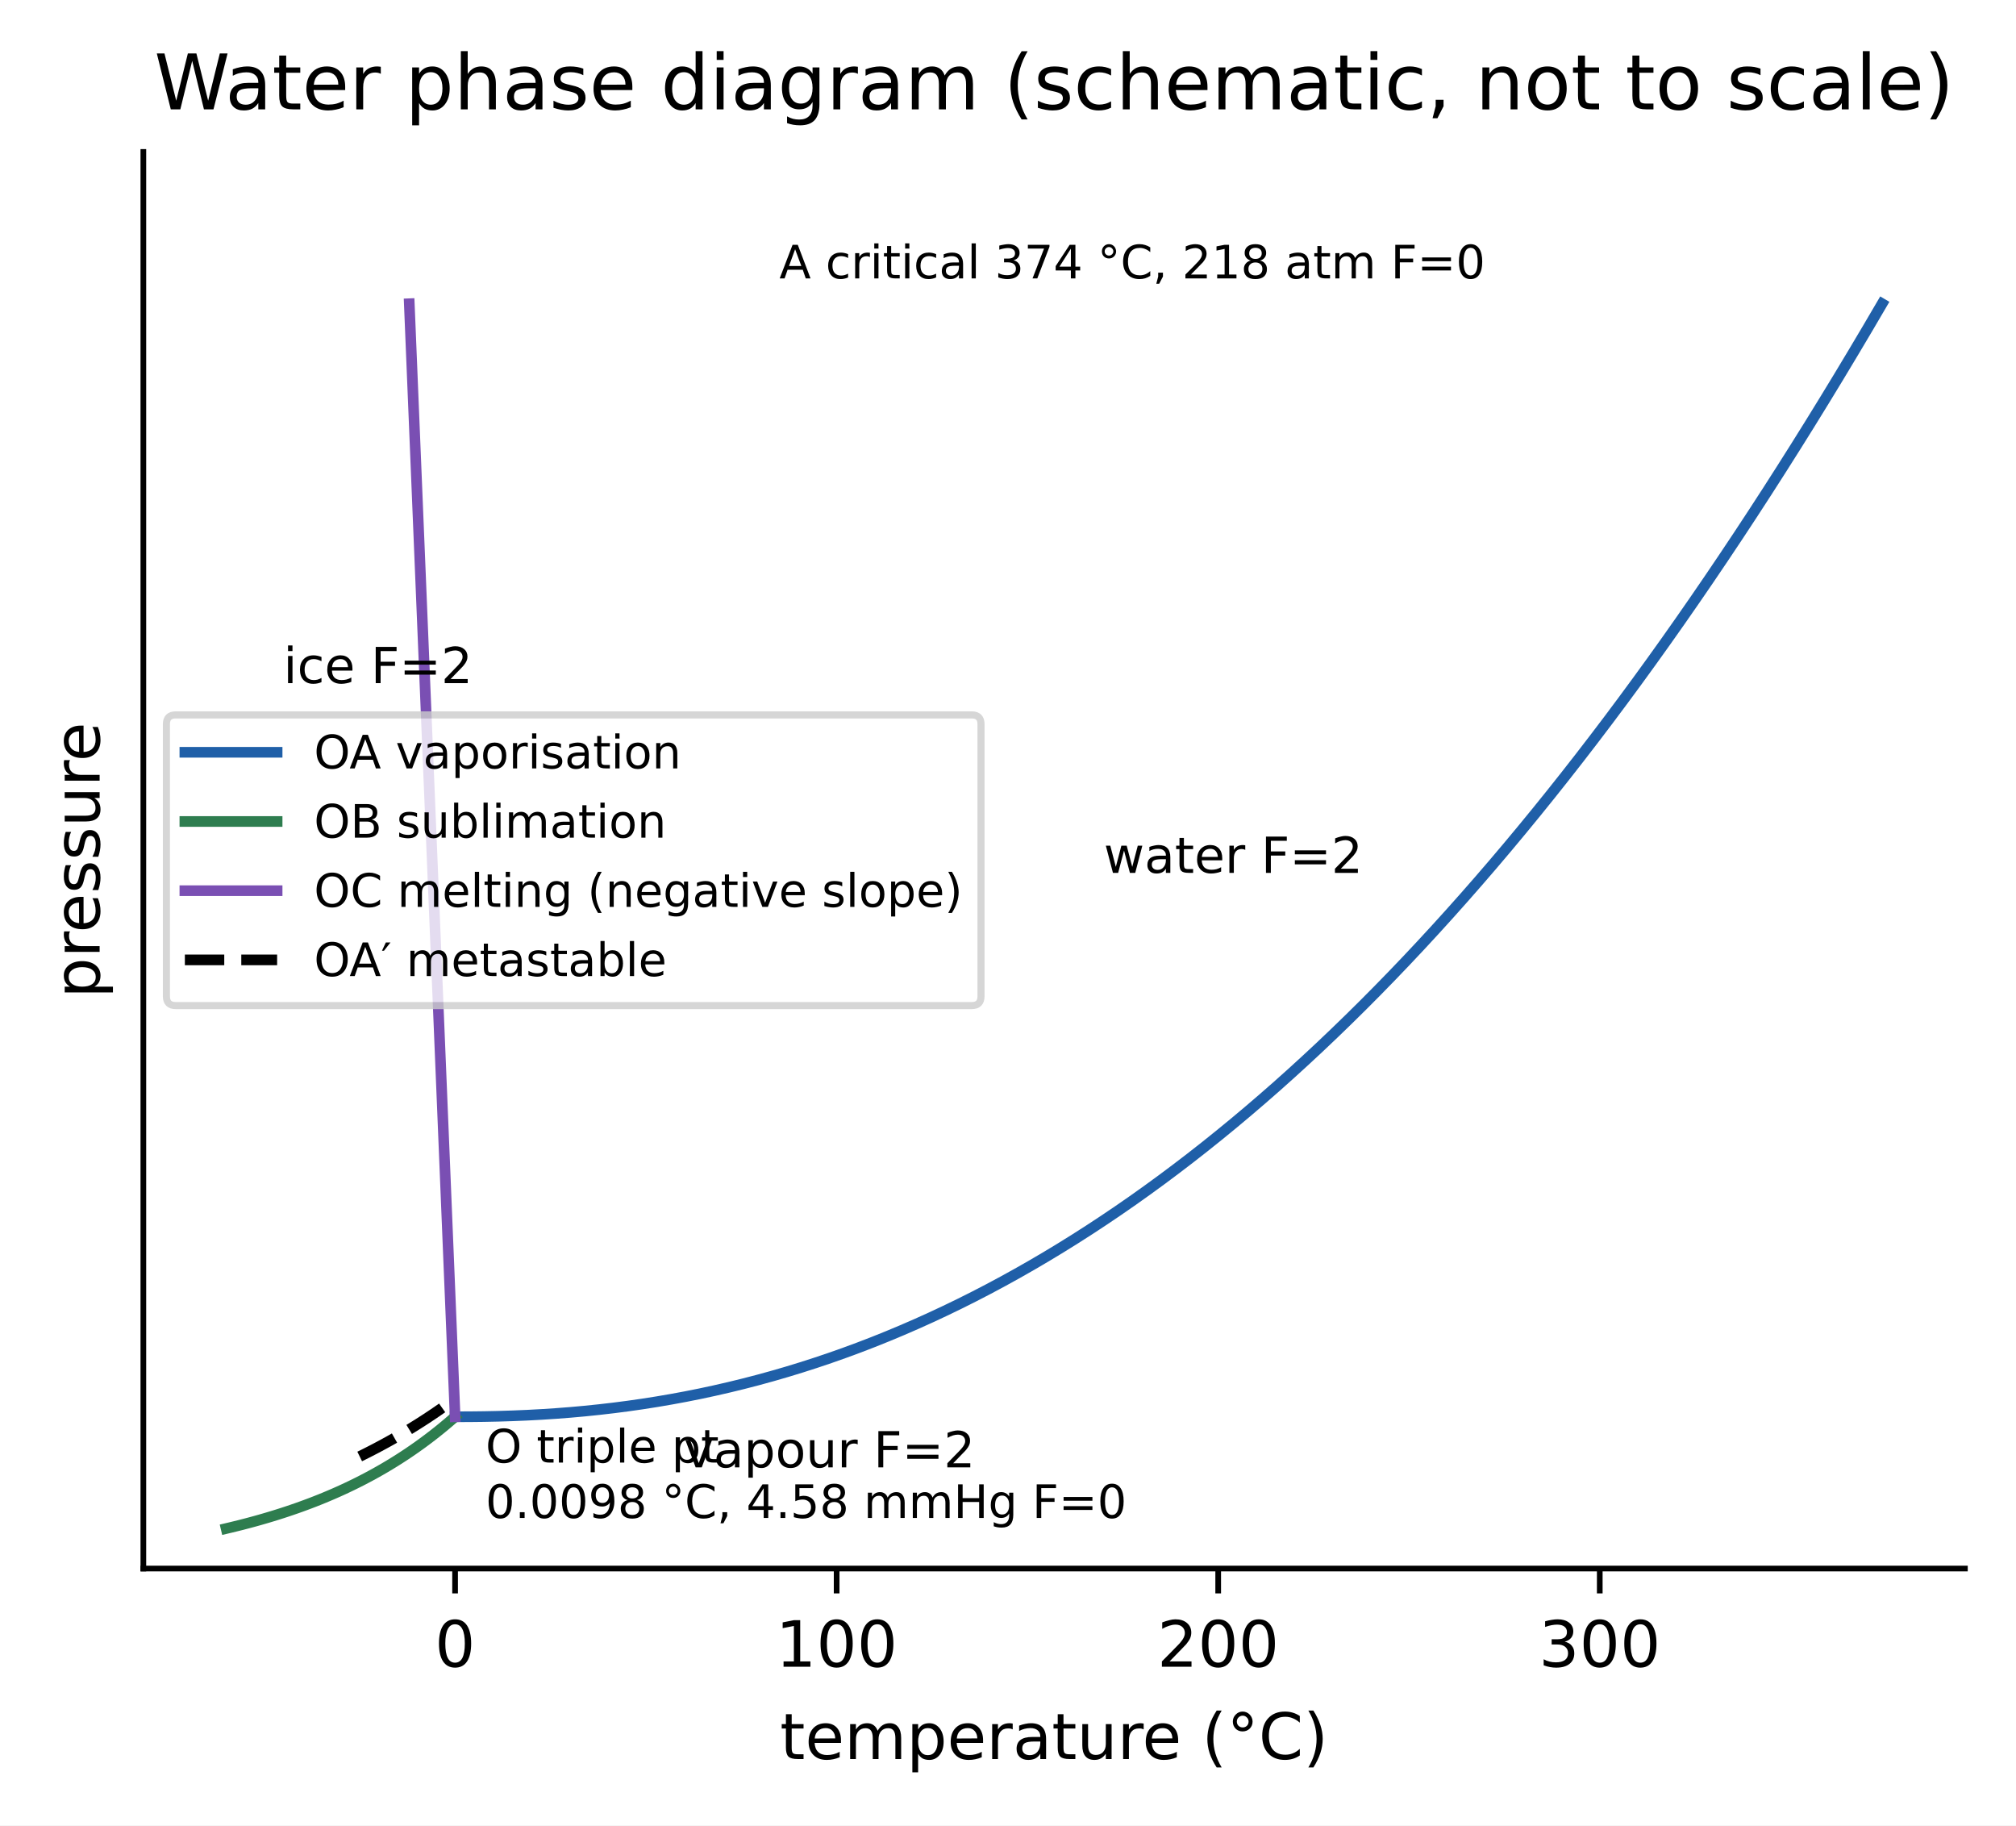
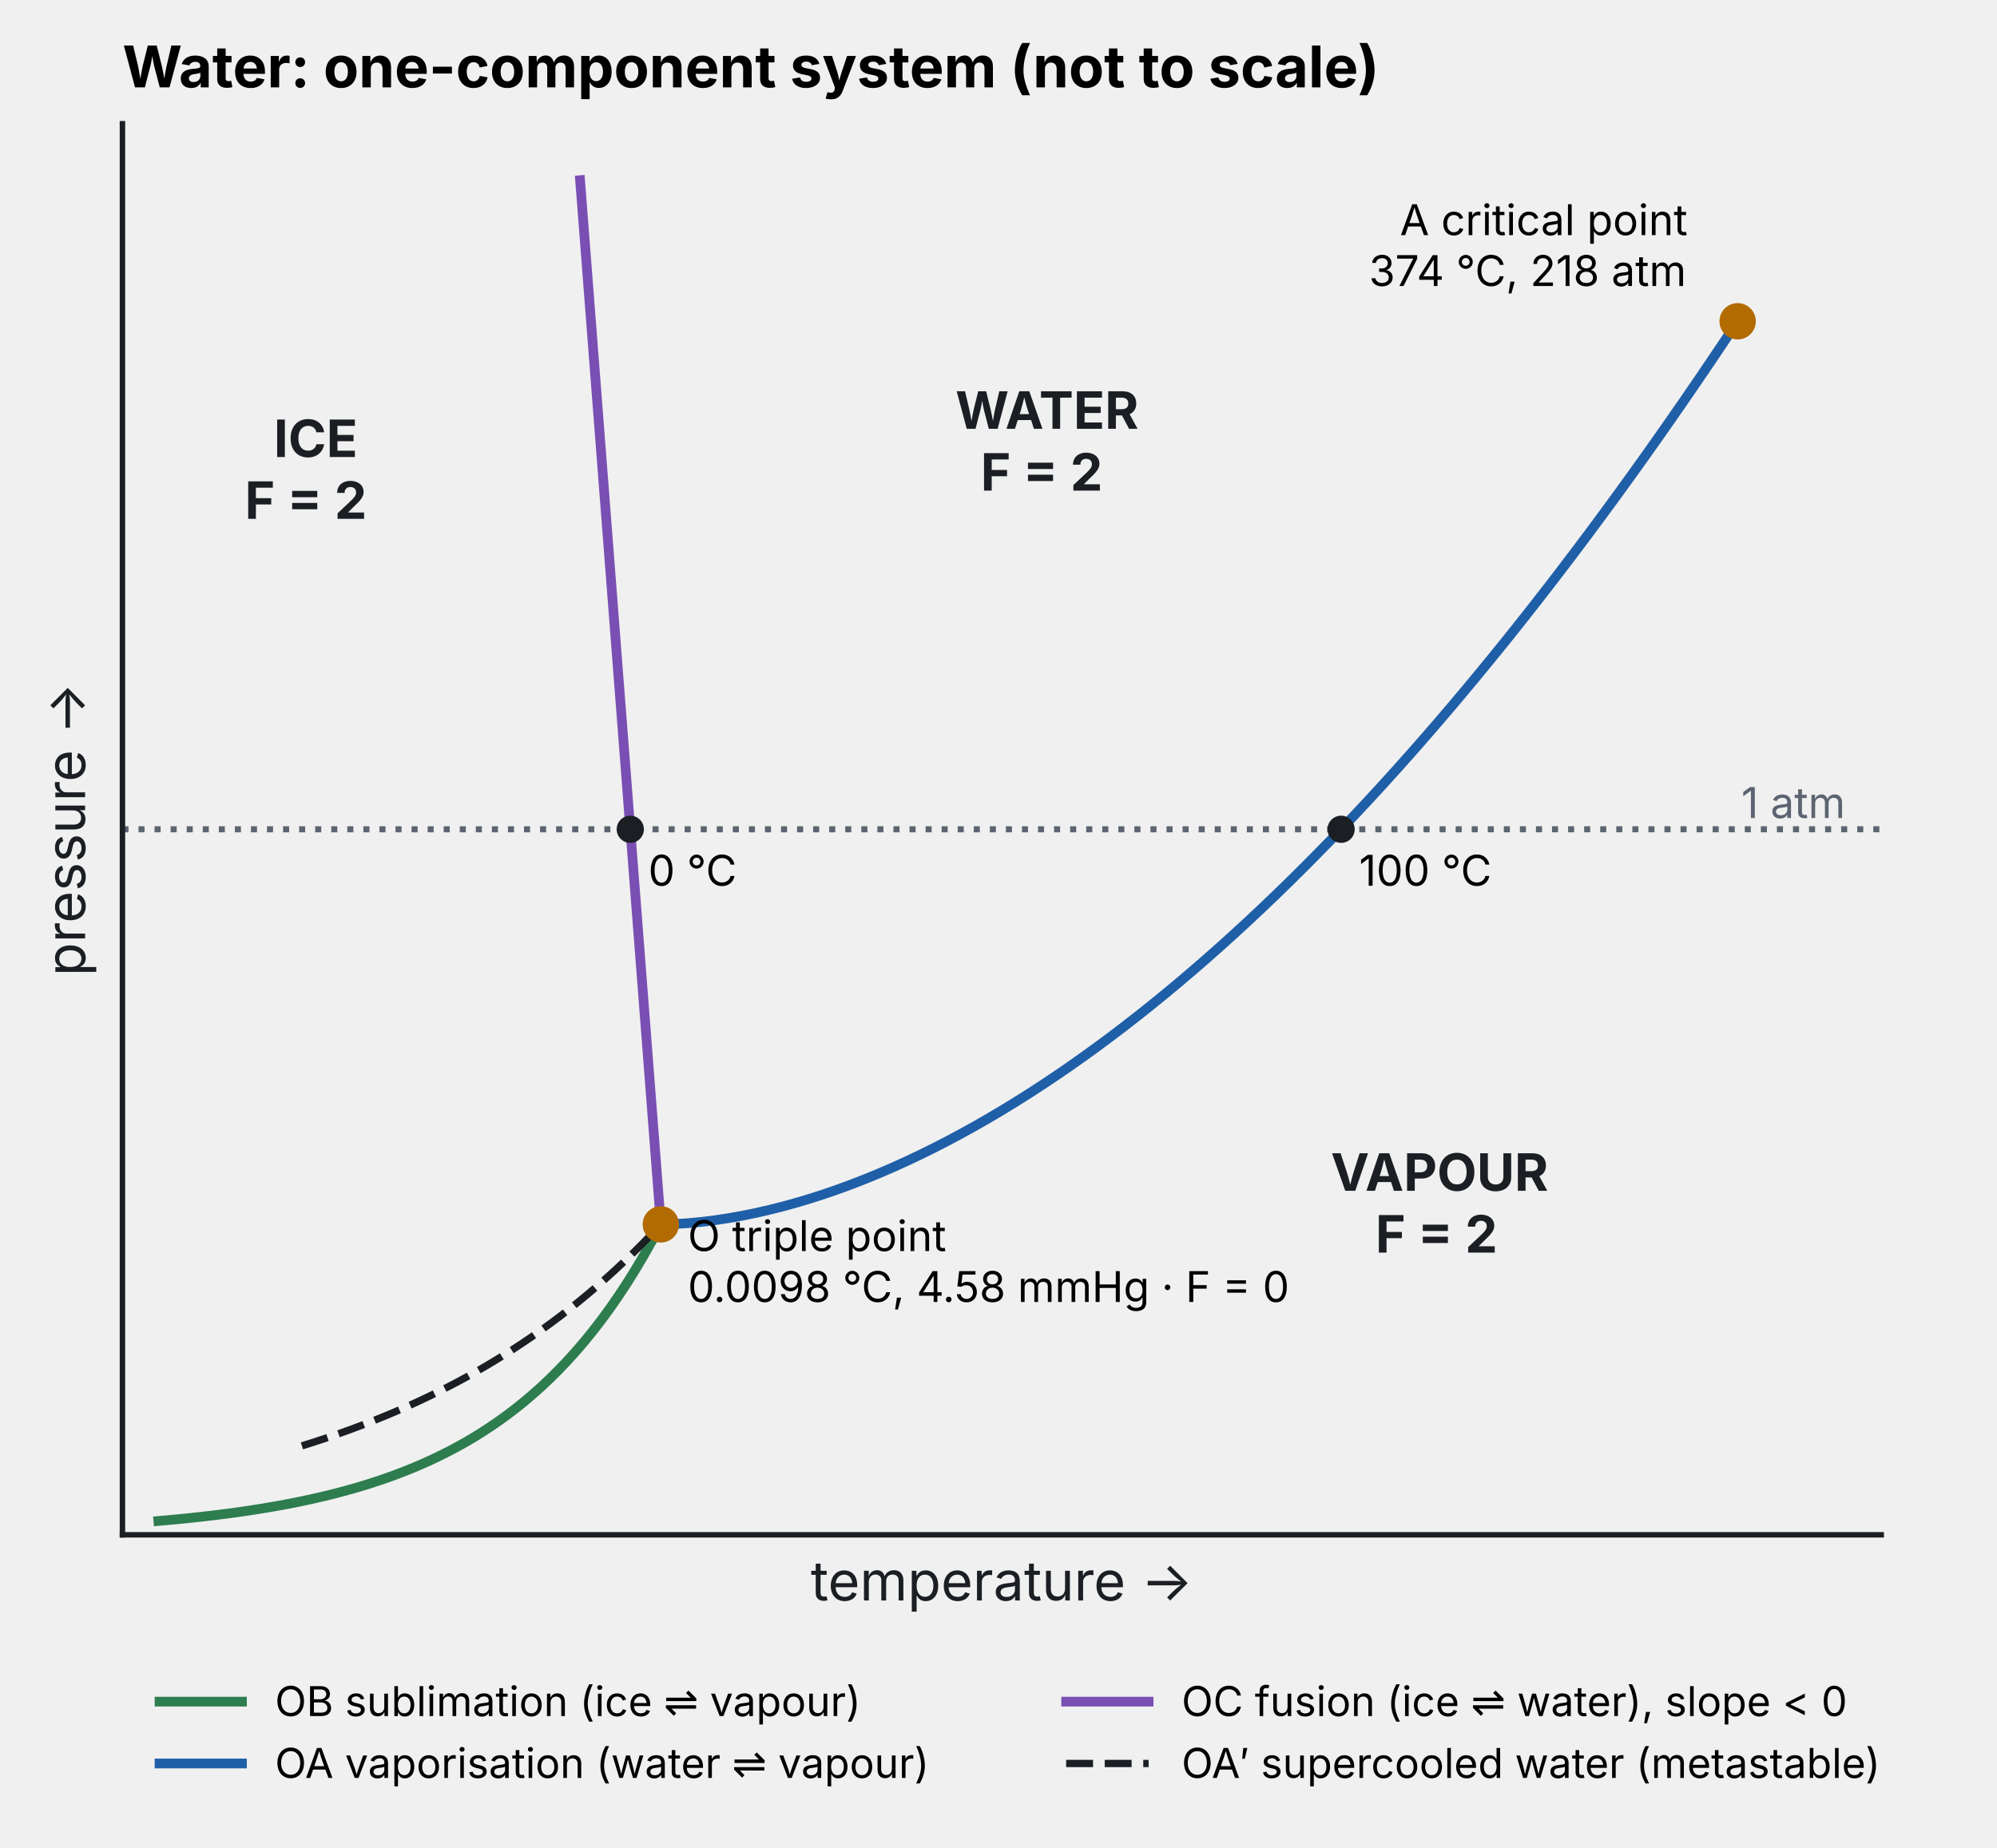
- <svg xmlns="http://www.w3.org/2000/svg" xmlns:xlink="http://www.w3.org/1999/xlink" width="284.08pt" height="257.19pt" viewBox="0 0 284.08 257.19" version="1.1">
+ <svg xmlns="http://www.w3.org/2000/svg" xmlns:xlink="http://www.w3.org/1999/xlink" width="329.461pt" height="304.935pt" viewBox="0 0 329.461 304.935" version="1.1">
  <defs>
    <style type="text/css">*{stroke-linejoin: round; stroke-linecap: butt}</style>
  </defs>
  <g id="figure_1">
    <g id="patch_1">
-       <path d="M 0 257.19  L 284.08 257.19  L 284.08 0  L 0 0  z " style="fill: #ffffff" />
+       <path d="M 0 304.935  L 329.461 304.935  L 329.461 -0  L 0 -0  L 0 304.935  z " style="fill: none" />
    </g>
    <g id="axes_1">
      <g id="patch_2">
-         <path d="M 20.2 220.99  L 276.88 220.99  L 276.88 21.406  L 20.2 21.406  z " style="fill: #ffffff" />
+         <path d="M 20.2 253.267  L 310.36 253.267  L 310.36 20.419  L 20.2 20.419  L 20.2 253.267  z " style="fill: none" />
      </g>
      <g id="matplotlib.axis_1">
-         <g id="xtick_1">
-           <g id="line2d_1">
-             <defs>
-               <path id="m907900e5d3" d="M 0 0  L 0 3.5  " style="stroke: #000000; stroke-width: 0.8" />
-             </defs>
-             <g>
-               <use xlink:href="#m907900e5d3" x="64.127" y="220.99" style="stroke: #000000; stroke-width: 0.8" />
-             </g>
-           </g>
-           <g id="text_1">
-             <text style="font-size: 9px; font-family: 'DejaVu Sans', 'Bitstream Vera Sans', 'Computer Modern Sans Serif', 'Lucida Grande', 'Verdana', 'Geneva', 'Lucid', 'Arial', 'Helvetica', 'Avant Garde', sans-serif; text-anchor: middle" x="64.127" y="234.828" transform="rotate(-0 64.12701 234.8282)">0</text>
-           </g>
-         </g>
-         <g id="xtick_2">
-           <g id="line2d_2">
-             <g>
-               <use xlink:href="#m907900e5d3" x="117.893" y="220.99" style="stroke: #000000; stroke-width: 0.8" />
-             </g>
-           </g>
-           <g id="text_2">
-             <text style="font-size: 9px; font-family: 'DejaVu Sans', 'Bitstream Vera Sans', 'Computer Modern Sans Serif', 'Lucida Grande', 'Verdana', 'Geneva', 'Lucid', 'Arial', 'Helvetica', 'Avant Garde', sans-serif; text-anchor: middle" x="117.893" y="234.828" transform="rotate(-0 117.8932 234.8282)">100</text>
-           </g>
-         </g>
-         <g id="xtick_3">
-           <g id="line2d_3">
-             <g>
-               <use xlink:href="#m907900e5d3" x="171.659" y="220.99" style="stroke: #000000; stroke-width: 0.8" />
-             </g>
-           </g>
-           <g id="text_3">
-             <text style="font-size: 9px; font-family: 'DejaVu Sans', 'Bitstream Vera Sans', 'Computer Modern Sans Serif', 'Lucida Grande', 'Verdana', 'Geneva', 'Lucid', 'Arial', 'Helvetica', 'Avant Garde', sans-serif; text-anchor: middle" x="171.659" y="234.828" transform="rotate(-0 171.6595 234.8282)">200</text>
-           </g>
-         </g>
-         <g id="xtick_4">
-           <g id="line2d_4">
-             <g>
-               <use xlink:href="#m907900e5d3" x="225.426" y="220.99" style="stroke: #000000; stroke-width: 0.8" />
-             </g>
-           </g>
-           <g id="text_4">
-             <text style="font-size: 9px; font-family: 'DejaVu Sans', 'Bitstream Vera Sans', 'Computer Modern Sans Serif', 'Lucida Grande', 'Verdana', 'Geneva', 'Lucid', 'Arial', 'Helvetica', 'Avant Garde', sans-serif; text-anchor: middle" x="225.426" y="234.828" transform="rotate(-0 225.4257 234.8282)">300</text>
-           </g>
-         </g>
-         <g id="text_5">
-           <text style="font-size: 9px; font-family: 'DejaVu Sans', 'Bitstream Vera Sans', 'Computer Modern Sans Serif', 'Lucida Grande', 'Verdana', 'Geneva', 'Lucid', 'Arial', 'Helvetica', 'Avant Garde', sans-serif; text-anchor: middle" x="148.54" y="247.828" transform="rotate(-0 148.54 247.8282)">temperature (°C)</text>
+         <g id="text_1">
+           <text style="font-size: 9px; font-family:Inter, sans-serif; text-anchor: middle; fill: #1b1f24" x="165.28" y="264.104" transform="rotate(-0 165.28 264.1044)">temperature →</text>
        </g>
      </g>
      <g id="matplotlib.axis_2">
-         <g id="text_6">
-           <text style="font-size: 9px; font-family: 'DejaVu Sans', 'Bitstream Vera Sans', 'Computer Modern Sans Serif', 'Lucida Grande', 'Verdana', 'Geneva', 'Lucid', 'Arial', 'Helvetica', 'Avant Garde', sans-serif; text-anchor: middle" x="14.038" y="121.198" transform="rotate(-90 14.03789 121.1983)">pressure</text>
+         <g id="text_2">
+           <text style="font-size: 9px; font-family:Inter, sans-serif; text-anchor: middle; fill: #1b1f24" x="14.038" y="136.843" transform="rotate(-90 14.03789 136.8425)">pressure →</text>
        </g>
      </g>
+       <g id="line2d_1">
+         <path d="M 26.122 250.984  L 27.527 250.861  L 28.932 250.73  L 30.337 250.593  L 31.742 250.448  L 33.147 250.296  L 34.552 250.135  L 35.958 249.965  L 37.363 249.787  L 38.768 249.598  L 40.173 249.4  L 41.578 249.19  L 42.983 248.97  L 44.388 248.737  L 45.793 248.492  L 47.199 248.233  L 48.604 247.961  L 50.009 247.673  L 51.414 247.37  L 52.819 247.051  L 54.224 246.715  L 55.629 246.36  L 57.035 245.986  L 58.44 245.592  L 59.845 245.176  L 61.25 244.738  L 62.655 244.276  L 64.06 243.789  L 65.465 243.276  L 66.87 242.735  L 68.276 242.165  L 69.681 241.564  L 71.086 240.93  L 72.491 240.262  L 73.896 239.558  L 75.301 238.816  L 76.706 238.034  L 78.112 237.209  L 79.517 236.339  L 80.922 235.423  L 82.327 234.457  L 83.732 233.438  L 85.137 232.365  L 86.542 231.233  L 87.947 230.04  L 89.353 228.782  L 90.758 227.457  L 92.163 226.059  L 93.568 224.586  L 94.973 223.033  L 96.378 221.396  L 97.783 219.67  L 99.189 217.851  L 100.594 215.934  L 101.999 213.912  L 103.404 211.781  L 104.809 209.535  L 106.214 207.167  L 107.619 204.671  L 109.024 202.04  " clip-path="url(#paee1686462)" style="fill: none; stroke: #2e7d4f; stroke-width: 1.6; stroke-linecap: square" />
+       </g>
+       <g id="line2d_2">
+         <path d="M 109.024 202.04  L 111.273 201.983  L 113.522 201.841  L 115.771 201.627  L 118.019 201.346  L 120.268 201.003  L 122.517 200.601  L 124.766 200.14  L 127.014 199.624  L 129.263 199.053  L 131.512 198.43  L 133.76 197.754  L 136.009 197.028  L 138.258 196.251  L 140.507 195.425  L 142.755 194.55  L 145.004 193.627  L 147.253 192.657  L 149.501 191.64  L 151.75 190.577  L 153.999 189.469  L 156.248 188.315  L 158.496 187.116  L 160.745 185.873  L 162.994 184.586  L 165.243 183.255  L 167.491 181.881  L 169.74 180.464  L 171.989 179.004  L 174.237 177.502  L 176.486 175.958  L 178.735 174.372  L 180.984 172.745  L 183.232 171.077  L 185.481 169.367  L 187.73 167.617  L 189.978 165.827  L 192.227 163.996  L 194.476 162.125  L 196.725 160.215  L 198.973 158.264  L 201.222 156.275  L 203.471 154.246  L 205.72 152.178  L 207.968 150.072  L 210.217 147.926  L 212.466 145.743  L 214.714 143.521  L 216.963 141.26  L 219.212 138.962  L 221.461 136.626  L 223.709 134.252  L 225.958 131.841  L 228.207 129.393  L 230.455 126.907  L 232.704 124.384  L 234.953 121.824  L 237.202 119.227  L 239.45 116.593  L 241.699 113.923  L 243.948 111.217  L 246.196 108.474  L 248.445 105.695  L 250.694 102.88  L 252.943 100.029  L 255.191 97.142  L 257.44 94.219  L 259.689 91.261  L 261.938 88.267  L 264.186 85.237  L 266.435 82.173  L 268.684 79.073  L 270.932 75.938  L 273.181 72.768  L 275.43 69.563  L 277.679 66.323  L 279.927 63.048  L 282.176 59.739  L 284.425 56.395  L 286.673 53.017  " clip-path="url(#paee1686462)" style="fill: none; stroke: #1f5fa8; stroke-width: 1.6; stroke-linecap: square" />
+       </g>
+       <g id="line2d_3">
+         <path d="M 109.024 202.04  L 95.701 29.732  " clip-path="url(#paee1686462)" style="fill: none; stroke: #7a4fb3; stroke-width: 1.6; stroke-linecap: square" />
+       </g>
+       <g id="line2d_4">
+         <path d="M 49.808 238.59  L 51.327 238.112  L 52.845 237.618  L 54.363 237.109  L 55.882 236.582  L 57.4 236.039  L 58.918 235.478  L 60.437 234.898  L 61.955 234.3  L 63.473 233.682  L 64.992 233.045  L 66.51 232.386  L 68.029 231.706  L 69.547 231.004  L 71.065 230.278  L 72.584 229.53  L 74.102 228.757  L 75.62 227.958  L 77.139 227.134  L 78.657 226.283  L 80.176 225.404  L 81.694 224.496  L 83.212 223.559  L 84.731 222.592  L 86.249 221.593  L 87.767 220.561  L 89.286 219.496  L 90.804 218.396  L 92.322 217.26  L 93.841 216.087  L 95.359 214.877  L 96.878 213.626  L 98.396 212.335  L 99.914 211.002  L 101.433 209.625  L 102.951 208.204  L 104.469 206.736  L 105.988 205.221  L 107.506 203.656  L 109.024 202.04  " clip-path="url(#paee1686462)" style="fill: none; stroke-dasharray: 4.44,1.92; stroke-dashoffset: 0; stroke: #1b1f24; stroke-width: 1.2" />
+       </g>
      <g id="line2d_5">
-         <path d="M 64.132 220.99  L 265.213 42.79  " clip-path="url(#p0228b52537)" style="fill: none; stroke: #1f77b4; stroke-opacity: 0; stroke-width: 1.5; stroke-linecap: square" />
+         <path d="M 20.2 136.843  L 310.36 136.843  " clip-path="url(#paee1686462)" style="fill: none; stroke-dasharray: 1,1.65; stroke-dashoffset: 0; stroke: #5b6470" />
      </g>
      <g id="line2d_6">
-         <path d="M 64.127 194.26  L 265.213 194.26  " clip-path="url(#p0228b52537)" style="fill: none; stroke: #ff7f0e; stroke-opacity: 0; stroke-width: 1.5; stroke-linecap: square" />
+         <defs>
+           <path id="m4d73fd76b5" d="M 0 1.75  C 0.464 1.75 0.909 1.566 1.237 1.237  C 1.566 0.909 1.75 0.464 1.75 0  C 1.75 -0.464 1.566 -0.909 1.237 -1.237  C 0.909 -1.566 0.464 -1.75 0 -1.75  C -0.464 -1.75 -0.909 -1.566 -1.237 -1.237  C -1.566 -0.909 -1.75 -0.464 -1.75 0  C -1.75 0.464 -1.566 0.909 -1.237 1.237  C -0.909 1.566 -0.464 1.75 0 1.75  z " style="stroke: #1b1f24" />
+         </defs>
+         <g clip-path="url(#paee1686462)">
+           <use xlink:href="#m4d73fd76b5" x="103.983" y="136.843" style="fill: #1b1f24; stroke: #1b1f24" />
+         </g>
      </g>
      <g id="line2d_7">
-         <path d="M 64.132 199.606  L 66.163 199.6  L 68.195 199.577  L 70.226 199.535  L 72.257 199.471  L 74.288 199.386  L 76.319 199.277  L 78.35 199.144  L 80.381 198.987  L 82.412 198.804  L 84.443 198.594  L 86.475 198.358  L 88.506 198.095  L 90.537 197.804  L 92.568 197.485  L 94.599 197.137  L 96.63 196.761  L 98.661 196.355  L 100.692 195.919  L 102.723 195.453  L 104.755 194.957  L 106.786 194.431  L 108.817 193.873  L 110.848 193.284  L 112.879 192.663  L 114.91 192.011  L 116.941 191.327  L 118.972 190.61  L 121.004 189.861  L 123.035 189.079  L 125.066 188.264  L 127.097 187.415  L 129.128 186.533  L 131.159 185.618  L 133.19 184.668  L 135.221 183.685  L 137.252 182.667  L 139.284 181.614  L 141.315 180.527  L 143.346 179.405  L 145.377 178.248  L 147.408 177.056  L 149.439 175.828  L 151.47 174.565  L 153.501 173.266  L 155.532 171.931  L 157.564 170.56  L 159.595 169.153  L 161.626 167.709  L 163.657 166.229  L 165.688 164.712  L 167.719 163.159  L 169.75 161.568  L 171.781 159.94  L 173.813 158.275  L 175.844 156.572  L 177.875 154.832  L 179.906 153.055  L 181.937 151.239  L 183.968 149.385  L 185.999 147.494  L 188.03 145.564  L 190.061 143.596  L 192.093 141.589  L 194.124 139.544  L 196.155 137.46  L 198.186 135.337  L 200.217 133.176  L 202.248 130.975  L 204.279 128.735  L 206.31 126.456  L 208.341 124.137  L 210.373 121.779  L 212.404 119.381  L 214.435 116.943  L 216.466 114.466  L 218.497 111.949  L 220.528 109.391  L 222.559 106.794  L 224.59 104.156  L 226.622 101.477  L 228.653 98.759  L 230.684 95.999  L 232.715 93.199  L 234.746 90.359  L 236.777 87.477  L 238.808 84.555  L 240.839 81.591  L 242.87 78.586  L 244.902 75.54  L 246.933 72.453  L 248.964 69.324  L 250.995 66.153  L 253.026 62.941  L 255.057 59.688  L 257.088 56.392  L 259.119 53.055  L 261.15 49.675  L 263.182 46.254  L 265.213 42.79  " clip-path="url(#p0228b52537)" style="fill: none; stroke: #1f5fa8; stroke-width: 1.5; stroke-linecap: square" />
+         <g clip-path="url(#paee1686462)">
+           <use xlink:href="#m4d73fd76b5" x="221.254" y="136.843" style="fill: #1b1f24; stroke: #1b1f24" />
+         </g>
      </g>
      <g id="line2d_8">
-         <path d="M 31.867 215.354  L 32.526 215.198  L 33.184 215.038  L 33.843 214.874  L 34.501 214.705  L 35.16 214.532  L 35.818 214.354  L 36.477 214.171  L 37.135 213.982  L 37.793 213.789  L 38.452 213.59  L 39.11 213.386  L 39.769 213.176  L 40.427 212.961  L 41.086 212.739  L 41.744 212.512  L 42.403 212.278  L 43.061 212.037  L 43.72 211.79  L 44.378 211.537  L 45.037 211.276  L 45.695 211.008  L 46.354 210.732  L 47.012 210.449  L 47.671 210.159  L 48.329 209.86  L 48.987 209.553  L 49.646 209.237  L 50.304 208.913  L 50.963 208.58  L 51.621 208.237  L 52.28 207.885  L 52.938 207.524  L 53.597 207.152  L 54.255 206.771  L 54.914 206.378  L 55.572 205.975  L 56.231 205.561  L 56.889 205.135  L 57.548 204.698  L 58.206 204.248  L 58.865 203.786  L 59.523 203.312  L 60.181 202.824  L 60.84 202.323  L 61.498 201.808  L 62.157 201.279  L 62.815 200.735  L 63.474 200.176  L 64.132 199.602  " clip-path="url(#p0228b52537)" style="fill: none; stroke: #2e7d4f; stroke-width: 1.5; stroke-linecap: square" />
+         <defs>
+           <path id="mdd61597129" d="M 0 2.5  C 0.663 2.5 1.299 2.237 1.768 1.768  C 2.237 1.299 2.5 0.663 2.5 0  C 2.5 -0.663 2.237 -1.299 1.768 -1.768  C 1.299 -2.237 0.663 -2.5 0 -2.5  C -0.663 -2.5 -1.299 -2.237 -1.768 -1.768  C -2.237 -1.299 -2.5 -0.663 -2.5 0  C -2.5 0.663 -2.237 1.299 -1.768 1.768  C -1.299 2.237 -0.663 2.5 0 2.5  z " style="stroke: #b26b00" />
+         </defs>
+         <g clip-path="url(#paee1686462)">
+           <use xlink:href="#mdd61597129" x="109.024" y="202.04" style="fill: #b26b00; stroke: #b26b00" />
+         </g>
      </g>
      <g id="line2d_9">
-         <path d="M 64.132 199.606  L 57.675 42.79  " clip-path="url(#p0228b52537)" style="fill: none; stroke: #7a4fb3; stroke-width: 1.5; stroke-linecap: square" />
-       </g>
-       <g id="line2d_10">
-         <path d="M 50.685 205.201  L 51.149 204.973  L 51.613 204.741  L 52.077 204.506  L 52.54 204.267  L 53.004 204.025  L 53.468 203.779  L 53.931 203.53  L 54.395 203.277  L 54.859 203.021  L 55.322 202.761  L 55.786 202.497  L 56.25 202.229  L 56.713 201.958  L 57.177 201.682  L 57.641 201.403  L 58.104 201.119  L 58.568 200.831  L 59.032 200.539  L 59.495 200.243  L 59.959 199.943  L 60.423 199.638  L 60.886 199.329  L 61.35 199.016  L 61.814 198.697  L 62.278 198.375  L 62.741 198.047  L 63.205 197.715  L 63.669 197.378  L 64.132 197.036  " clip-path="url(#p0228b52537)" style="fill: none; stroke-dasharray: 5.55,2.4; stroke-dashoffset: 0; stroke: #000000; stroke-width: 1.5" />
+         <g clip-path="url(#paee1686462)">
+           <use xlink:href="#mdd61597129" x="286.673" y="53.017" style="fill: #b26b00; stroke: #b26b00" />
+         </g>
      </g>
      <g id="patch_3">
-         <path d="M 20.2 220.99  L 20.2 21.406  " style="fill: none; stroke: #000000; stroke-width: 0.8; stroke-linejoin: miter; stroke-linecap: square" />
+         <path d="M 20.2 253.267  L 20.2 20.419  " style="fill: none; stroke: #1b1f24; stroke-width: 0.9; stroke-linejoin: miter; stroke-linecap: square" />
      </g>
      <g id="patch_4">
-         <path d="M 20.2 220.99  L 276.88 220.99  " style="fill: none; stroke: #000000; stroke-width: 0.8; stroke-linejoin: miter; stroke-linecap: square" />
+         <path d="M 20.2 253.267  L 310.36 253.267  " style="fill: none; stroke: #1b1f24; stroke-width: 0.9; stroke-linejoin: miter; stroke-linecap: square" />
+       </g>
+       <g id="text_3">
+         <text style="font-size: 7px; font-family:Inter, sans-serif; text-anchor: end; fill: #5b6470" x="304.438" y="134.98" transform="rotate(-0 304.4384 134.9797)">1 atm</text>
+       </g>
+       <g id="text_4">
+         <text style="font-size: 7px; font-family:Inter, sans-serif; text-anchor: start" x="106.944" y="146.156" transform="rotate(-0 106.9439 146.1564)">0 °C</text>
+       </g>
+       <g id="text_5">
+         <text style="font-size: 7px; font-family:Inter, sans-serif; text-anchor: start" x="224.215" y="146.156" transform="rotate(-0 224.2146 146.1564)">100 °C</text>
+       </g>
+       <g id="text_6">
+         <text style="font-size: 7px; font-family:Inter, sans-serif" transform="translate(113.4657 206.4452)">O  triple point</text>
+         <text style="font-size: 7px; font-family:Inter, sans-serif" transform="translate(113.4657 214.8466)">0.0098 °C, 4.58 mmHg · F = 0</text>
      </g>
      <g id="text_7">
-         <text style="font-size: 7px; font-family: 'DejaVu Sans', 'Bitstream Vera Sans', 'Computer Modern Sans Serif', 'Lucida Grande', 'Verdana', 'Geneva', 'Lucid', 'Arial', 'Helvetica', 'Avant Garde', sans-serif; text-anchor: start" x="96.387" y="206.734" transform="rotate(-0 96.38675 206.7343)">vapour F=2</text>
+         <text style="font-size: 7px; font-family:Inter, sans-serif" transform="translate(230.9545 38.79467)">A  critical point</text>
+         <text style="font-size: 7px; font-family:Inter, sans-serif" transform="translate(225.8511 47.19604)">374 °C, 218 atm</text>
      </g>
      <g id="text_8">
-         <text style="font-size: 7px; font-family: 'DejaVu Sans', 'Bitstream Vera Sans', 'Computer Modern Sans Serif', 'Lucida Grande', 'Verdana', 'Geneva', 'Lucid', 'Arial', 'Helvetica', 'Avant Garde', sans-serif; text-anchor: start" x="39.932" y="96.25" transform="rotate(-0 39.93221 96.25031)">ice F=2</text>
+         <text style="font-weight: 700; font-size: 8.5px; font-family:Inter, sans-serif; fill: #1b1f24" transform="translate(45.16546 75.41429)">ICE</text>
+         <text style="font-weight: 700; font-size: 8.5px; font-family:Inter, sans-serif; fill: #1b1f24" transform="translate(40.3882 85.61596)">F = 2</text>
      </g>
      <g id="text_9">
-         <text style="font-size: 7px; font-family: 'DejaVu Sans', 'Bitstream Vera Sans', 'Computer Modern Sans Serif', 'Lucida Grande', 'Verdana', 'Geneva', 'Lucid', 'Arial', 'Helvetica', 'Avant Garde', sans-serif; text-anchor: start" x="155.53" y="122.98" transform="rotate(-0 155.5296 122.9803)">water F=2</text>
+         <text style="font-weight: 700; font-size: 8.5px; font-family:Inter, sans-serif; fill: #1b1f24" transform="translate(157.6313 70.75733)">WATER</text>
+         <text style="font-weight: 700; font-size: 8.5px; font-family:Inter, sans-serif; fill: #1b1f24" transform="translate(161.7817 80.959)">F = 2</text>
      </g>
      <g id="text_10">
-         <text style="font-size: 6.5px; font-family: 'DejaVu Sans', 'Bitstream Vera Sans', 'Computer Modern Sans Serif', 'Lucida Grande', 'Verdana', 'Geneva', 'Lucid', 'Arial', 'Helvetica', 'Avant Garde', sans-serif" transform="translate(68.42831 206.061)">O triple pt</text>
-         <text style="font-size: 6.5px; font-family: 'DejaVu Sans', 'Bitstream Vera Sans', 'Computer Modern Sans Serif', 'Lucida Grande', 'Verdana', 'Geneva', 'Lucid', 'Arial', 'Helvetica', 'Avant Garde', sans-serif" transform="translate(68.42831 213.8623)">0.0098 °C, 4.58 mmHg  F=0</text>
+         <text style="font-weight: 700; font-size: 8.5px; font-family:Inter, sans-serif; fill: #1b1f24" transform="translate(219.5585 196.4953)">VAPOUR</text>
+         <text style="font-weight: 700; font-size: 8.5px; font-family:Inter, sans-serif; fill: #1b1f24" transform="translate(226.9196 206.6969)">F = 2</text>
      </g>
      <g id="text_11">
-         <text style="font-size: 6.5px; font-family: 'DejaVu Sans', 'Bitstream Vera Sans', 'Computer Modern Sans Serif', 'Lucida Grande', 'Verdana', 'Geneva', 'Lucid', 'Arial', 'Helvetica', 'Avant Garde', sans-serif; text-anchor: end" x="209.296" y="39.226" transform="rotate(-0 209.2958 39.22631)">A critical 374 °C, 218 atm F=0</text>
-       </g>
-       <g id="text_12">
-         <text style="font-size: 10.8px; font-family: 'DejaVu Sans', 'Bitstream Vera Sans', 'Computer Modern Sans Serif', 'Lucida Grande', 'Verdana', 'Geneva', 'Lucid', 'Arial', 'Helvetica', 'Avant Garde', sans-serif; text-anchor: middle" x="148.54" y="15.406" transform="rotate(-0 148.54 15.40631)">Water phase diagram (schematic, not to scale)</text>
+         <text style="font-weight: 700; font-size: 9.5px; font-family:Inter, sans-serif; text-anchor: start" x="20.2" y="14.419" transform="rotate(-0 20.2 14.41852)">Water: one-component system (not to scale)</text>
      </g>
      <g id="legend_1">
-         <g id="patch_5">
-           <path d="M 24.75 141.674  L 136.936 141.674  Q 138.236 141.674 138.236 140.374  L 138.236 102.022  Q 138.236 100.722 136.936 100.722  L 24.75 100.722  Q 23.45 100.722 23.45 102.022  L 23.45 140.374  Q 23.45 141.674 24.75 141.674  z " style="fill: #ffffff; opacity: 0.8; stroke: #cccccc; stroke-linejoin: miter" />
+         <g id="line2d_10">
+           <path d="M 26.32 280.801  L 33.12 280.801  L 39.92 280.801  " style="fill: none; stroke: #2e7d4f; stroke-width: 1.6; stroke-linecap: square" />
+         </g>
+         <g id="text_12">
+           <text style="font-size: 6.8px; font-family:Inter, sans-serif; text-anchor: start" x="45.36" y="283.181" transform="rotate(-0 45.36 283.1813)">OB  sublimation (ice ⇌ vapour)</text>
        </g>
        <g id="line2d_11">
-           <path d="M 26.05 105.986  L 32.55 105.986  L 39.05 105.986  " style="fill: none; stroke: #1f5fa8; stroke-width: 1.5; stroke-linecap: square" />
+           <path d="M 26.32 291.002  L 33.12 291.002  L 39.92 291.002  " style="fill: none; stroke: #1f5fa8; stroke-width: 1.6; stroke-linecap: square" />
        </g>
        <g id="text_13">
-           <text style="font-size: 6.5px; font-family: 'DejaVu Sans', 'Bitstream Vera Sans', 'Computer Modern Sans Serif', 'Lucida Grande', 'Verdana', 'Geneva', 'Lucid', 'Arial', 'Helvetica', 'Avant Garde', sans-serif; text-anchor: start" x="44.25" y="108.261" transform="rotate(-0 44.25 108.2613)">OA vaporisation</text>
+           <text style="font-size: 6.8px; font-family:Inter, sans-serif; text-anchor: start" x="45.36" y="293.382" transform="rotate(-0 45.36 293.3818)">OA  vaporisation (water ⇌ vapour)</text>
        </g>
        <g id="line2d_12">
-           <path d="M 26.05 115.737  L 32.55 115.737  L 39.05 115.737  " style="fill: none; stroke: #2e7d4f; stroke-width: 1.5; stroke-linecap: square" />
+           <path d="M 175.892 280.801  L 182.692 280.801  L 189.492 280.801  " style="fill: none; stroke: #7a4fb3; stroke-width: 1.6; stroke-linecap: square" />
        </g>
        <g id="text_14">
-           <text style="font-size: 6.5px; font-family: 'DejaVu Sans', 'Bitstream Vera Sans', 'Computer Modern Sans Serif', 'Lucida Grande', 'Verdana', 'Geneva', 'Lucid', 'Arial', 'Helvetica', 'Avant Garde', sans-serif; text-anchor: start" x="44.25" y="118.012" transform="rotate(-0 44.25 118.0118)">OB sublimation</text>
+           <text style="font-size: 6.8px; font-family:Inter, sans-serif; text-anchor: start" x="194.932" y="283.181" transform="rotate(-0 194.9324 283.1813)">OC  fusion (ice ⇌ water), slope &lt; 0</text>
        </g>
        <g id="line2d_13">
-           <path d="M 26.05 125.487  L 32.55 125.487  L 39.05 125.487  " style="fill: none; stroke: #7a4fb3; stroke-width: 1.5; stroke-linecap: square" />
+           <path d="M 175.892 291.002  L 182.692 291.002  L 189.492 291.002  " style="fill: none; stroke-dasharray: 4.44,1.92; stroke-dashoffset: 0; stroke: #1b1f24; stroke-width: 1.2" />
        </g>
        <g id="text_15">
-           <text style="font-size: 6.5px; font-family: 'DejaVu Sans', 'Bitstream Vera Sans', 'Computer Modern Sans Serif', 'Lucida Grande', 'Verdana', 'Geneva', 'Lucid', 'Arial', 'Helvetica', 'Avant Garde', sans-serif; text-anchor: start" x="44.25" y="127.762" transform="rotate(-0 44.25 127.7623)">OC melting (negative slope)</text>
-         </g>
-         <g id="line2d_14">
-           <path d="M 26.05 135.238  L 32.55 135.238  L 39.05 135.238  " style="fill: none; stroke-dasharray: 5.55,2.4; stroke-dashoffset: 0; stroke: #000000; stroke-width: 1.5" />
-         </g>
-         <g id="text_16">
-           <text style="font-size: 6.5px; font-family: 'DejaVu Sans', 'Bitstream Vera Sans', 'Computer Modern Sans Serif', 'Lucida Grande', 'Verdana', 'Geneva', 'Lucid', 'Arial', 'Helvetica', 'Avant Garde', sans-serif; text-anchor: start" x="44.25" y="137.513" transform="rotate(-0 44.25 137.5128)">OA′ metastable</text>
+           <text style="font-size: 6.8px; font-family:Inter, sans-serif; text-anchor: start" x="194.932" y="293.382" transform="rotate(-0 194.9324 293.3818)">OA′  supercooled water (metastable)</text>
        </g>
      </g>
    </g>
  </g>
  <defs>
-     <clipPath id="p0228b52537">
-       <rect x="20.2" y="21.406" width="256.68" height="199.584" />
+     <clipPath id="paee1686462">
+       <rect x="20.2" y="20.419" width="290.16" height="232.848" />
    </clipPath>
  </defs>
</svg>
